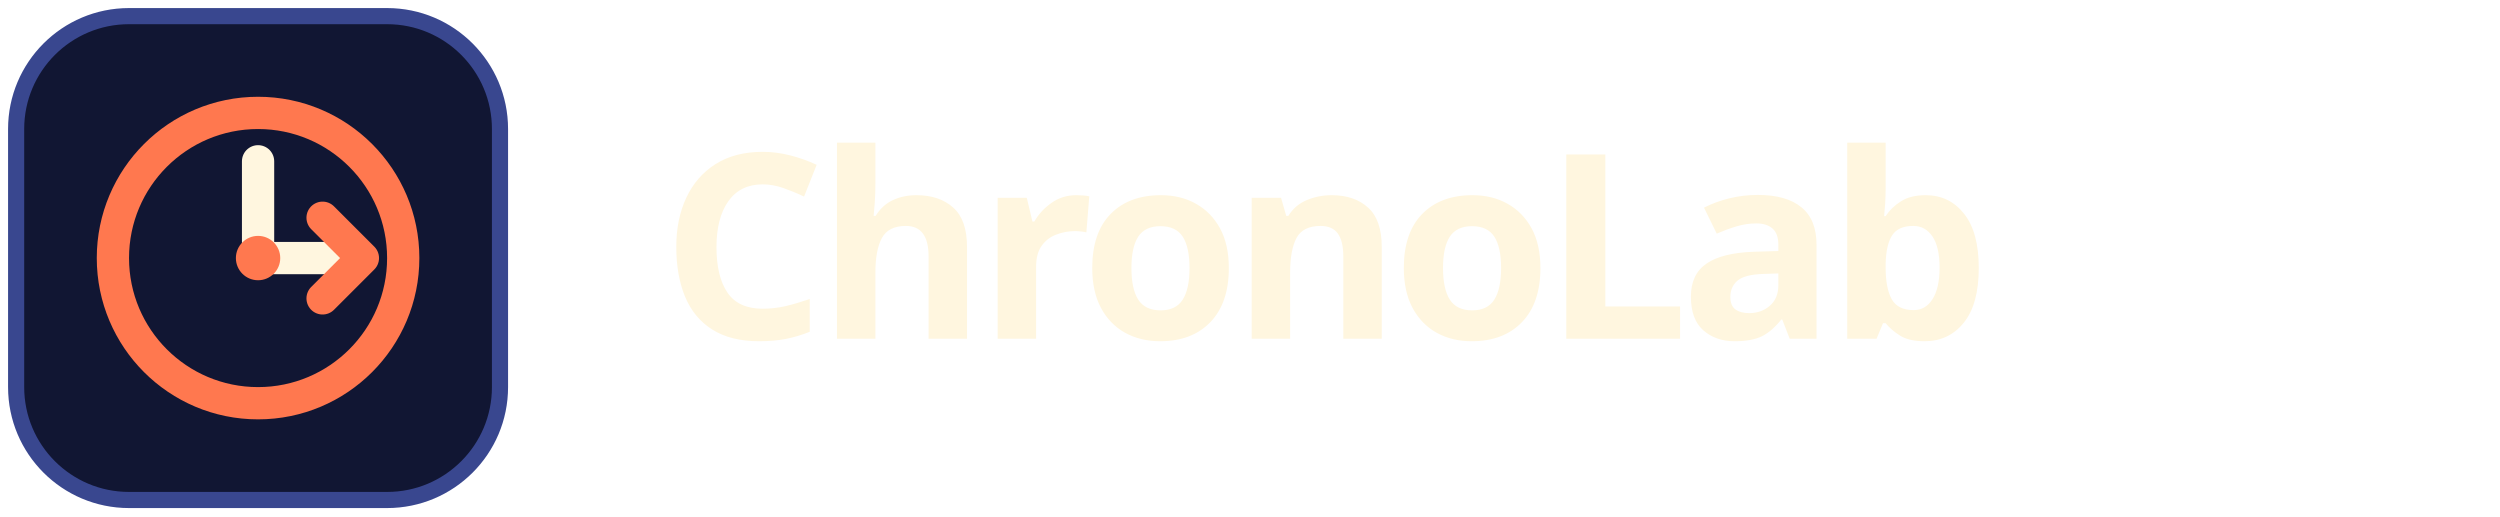
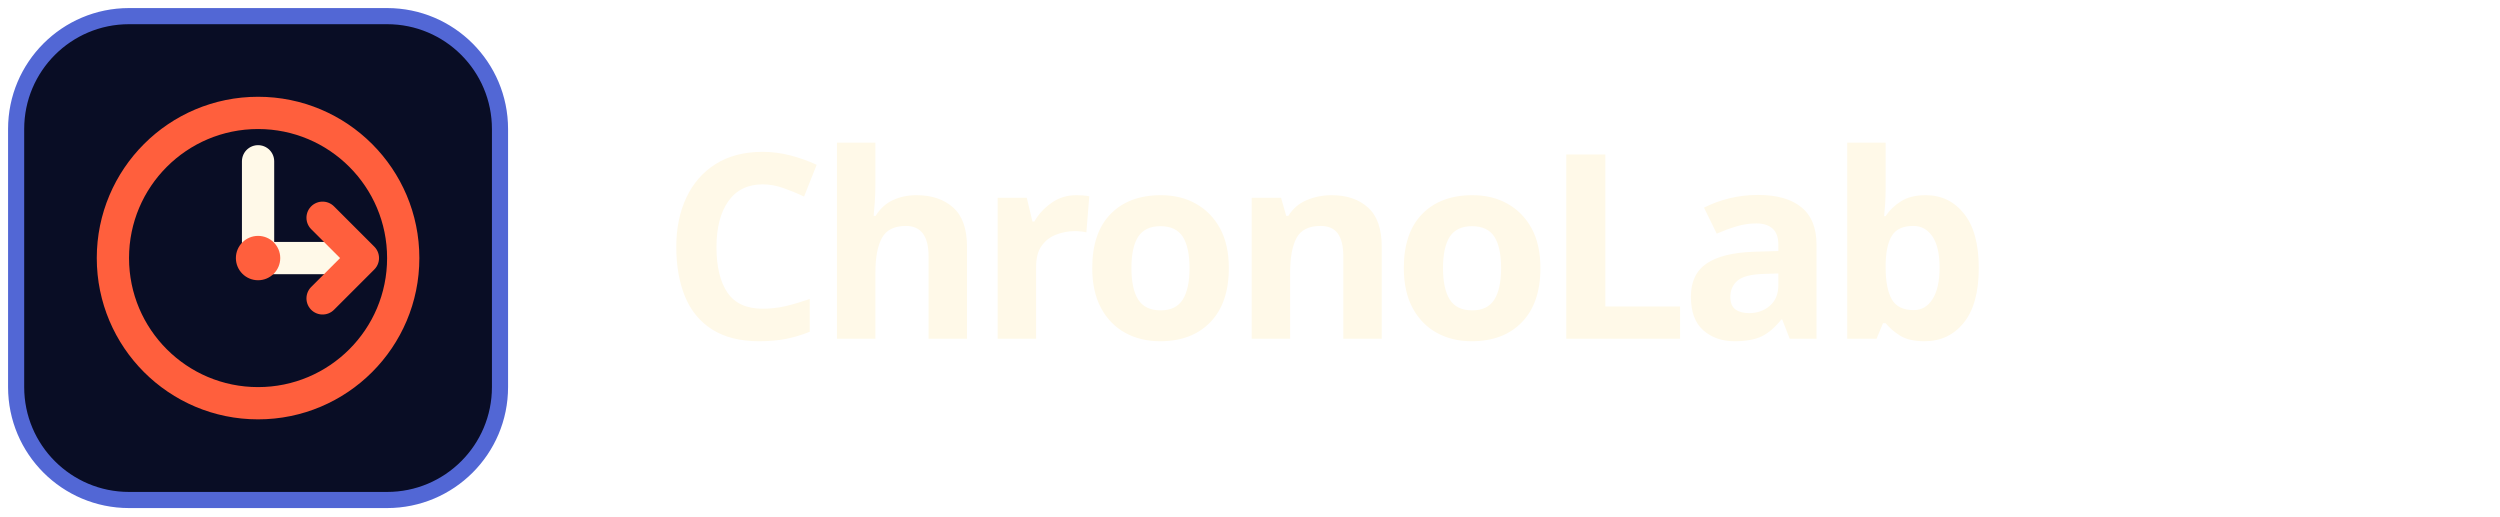
<svg xmlns="http://www.w3.org/2000/svg" viewBox="0 0 310 64" role="img" aria-labelledby="title desc">
-   <rect x="2" y="2" width="60" height="60" rx="14" fill="#111633" stroke="#39478f" stroke-width="2" />
-   <circle cx="32" cy="32" r="18" fill="none" stroke="#ff784f" stroke-width="4" />
-   <path d="M32 20v12h12" fill="none" stroke="#fff6df" stroke-width="4" stroke-linecap="round" stroke-linejoin="round" />
-   <path d="m40 27 5 5-5 5" fill="none" stroke="#ff784f" stroke-width="4" stroke-linecap="round" stroke-linejoin="round" />
-   <circle cx="32" cy="32" r="2.75" fill="#ff784f" />
-   <text x="82" y="42" fill="#fff6df" font-family="IBM Plex Sans, ui-sans-serif, system-ui, sans-serif" font-size="32" font-weight="600" letter-spacing="-1.1">ChronoLab</text>
+   <rect x="2" y="2" width="60" height="60" rx="14" fill="#090d25" stroke="#5267d5" stroke-width="2" />
+   <circle cx="32" cy="32" r="18" fill="none" stroke="#ff5f3d" stroke-width="4" />
+   <path d="M32 20v12h12" fill="none" stroke="#fff9e8" stroke-width="4" stroke-linecap="round" stroke-linejoin="round" />
+   <path d="m40 27 5 5-5 5" fill="none" stroke="#ff5f3d" stroke-width="4" stroke-linecap="round" stroke-linejoin="round" />
+   <circle cx="32" cy="32" r="2.75" fill="#ff5f3d" />
+   <text x="82" y="42" fill="#fff9e8" font-family="IBM Plex Sans, ui-sans-serif, system-ui, sans-serif" font-size="32" font-weight="600" letter-spacing="-1.1">ChronoLab</text>
</svg>
